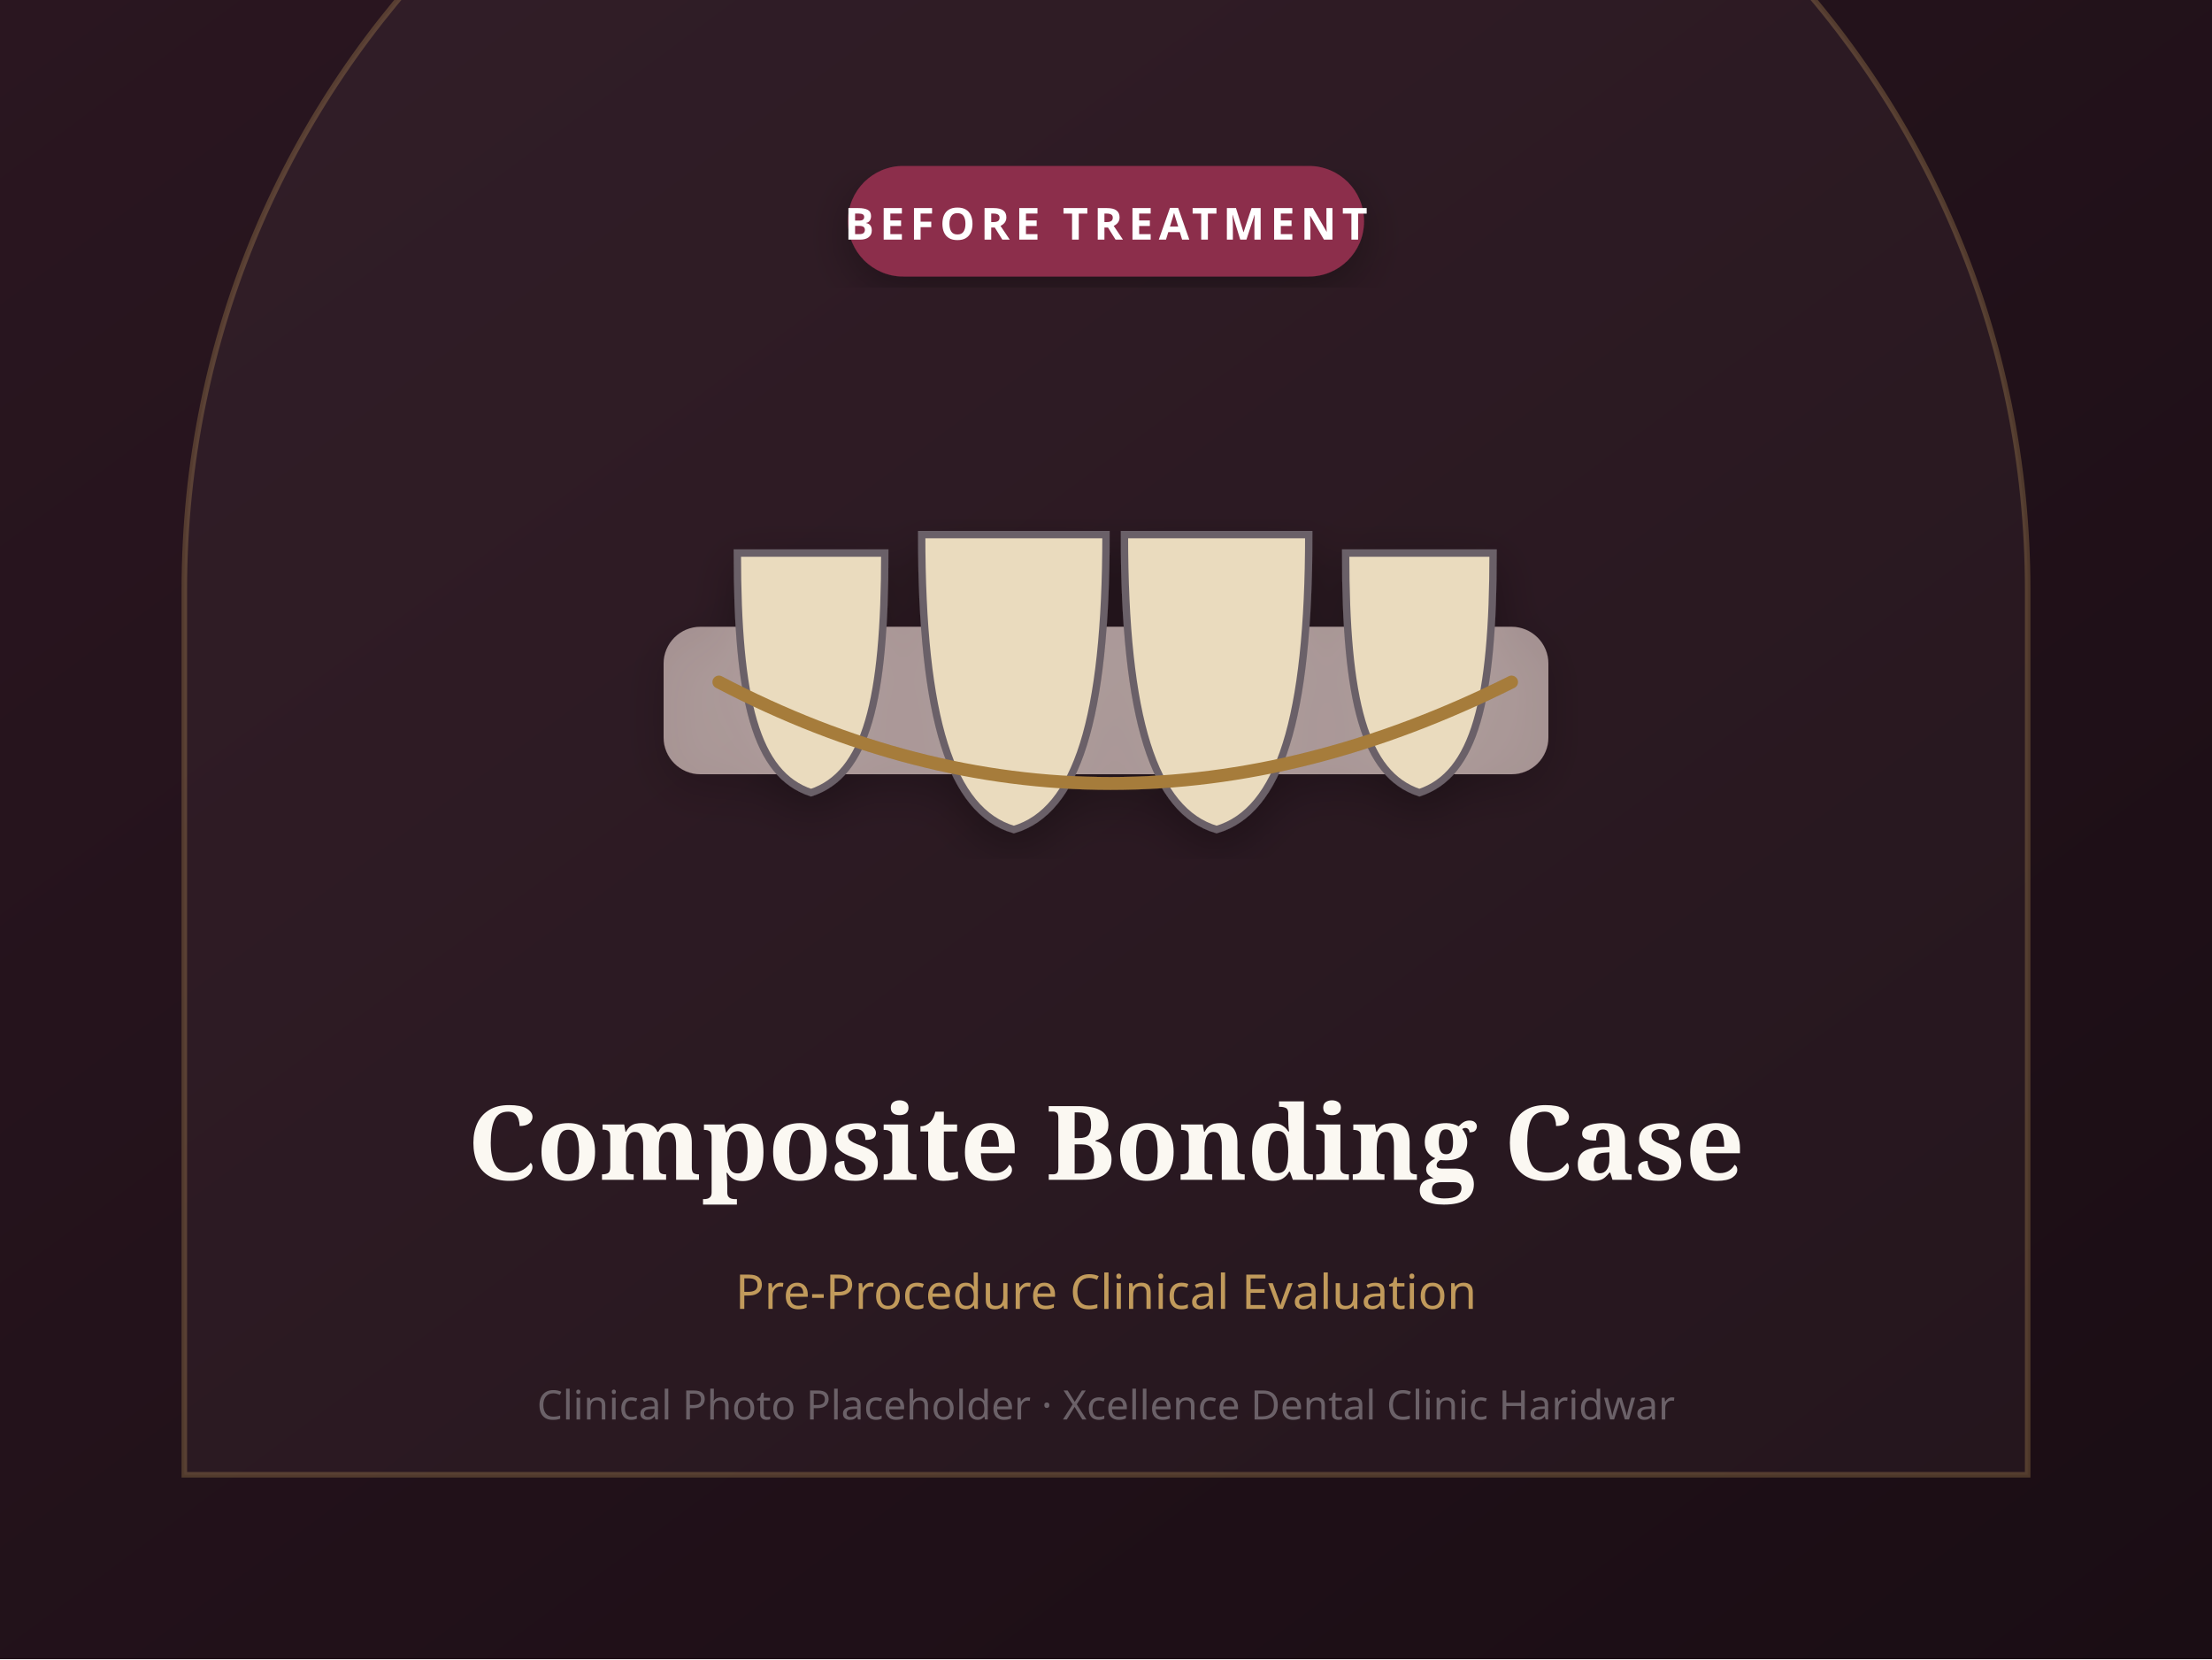
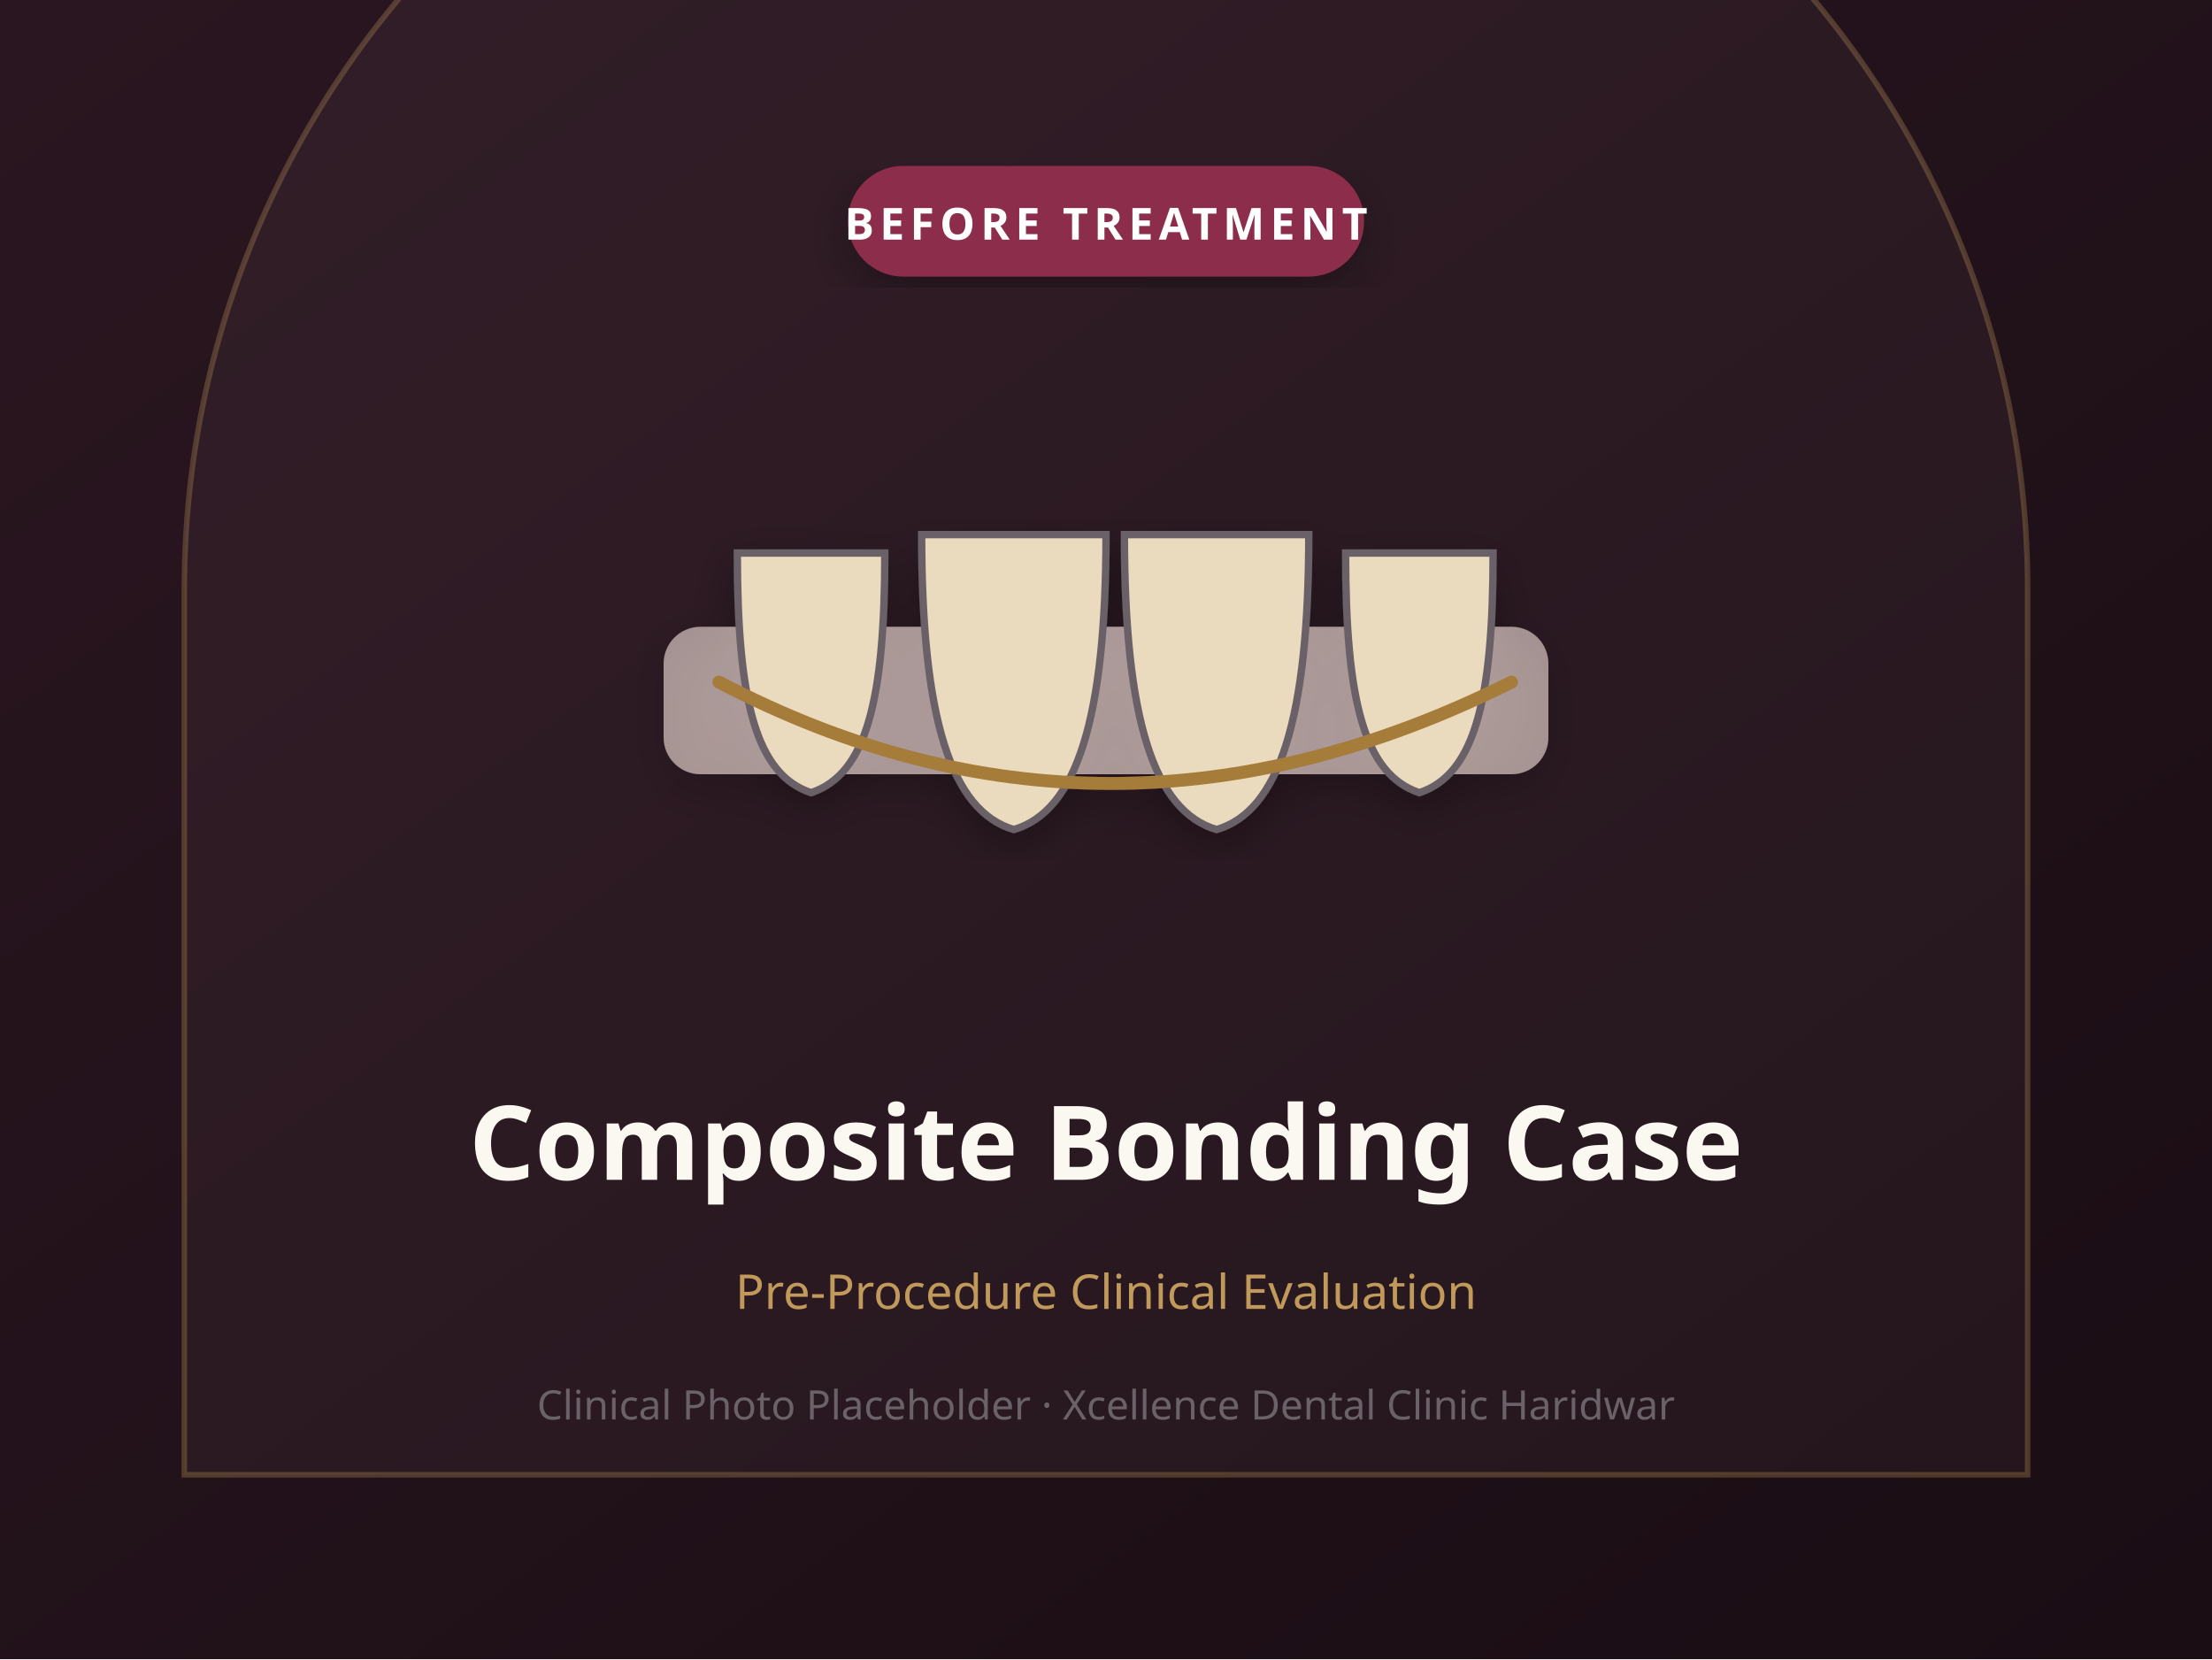
<svg xmlns="http://www.w3.org/2000/svg" viewBox="0 0 600 450" width="100%" height="100%">
  <defs>
    <linearGradient id="bg" x1="0%" y1="0%" x2="100%" y2="100%">
      <stop offset="0%" stop-color="#2A1620" />
      <stop offset="100%" stop-color="#1A0D14" />
    </linearGradient>
    <filter id="drop" x="-10%" y="-10%" width="120%" height="120%">
      <feDropShadow dx="0" dy="4" stdDeviation="6" flood-color="#000" flood-opacity="0.3" />
    </filter>
  </defs>
  <rect width="600" height="450" fill="url(#bg)" />
  <path d="M 50 400 L 50 160 A 250 250 0 0 1 550 160 L 550 400 Z" fill="#FBF8F2" fill-opacity="0.04" stroke="#C19A5B" stroke-width="1.5" stroke-opacity="0.3" />
  <rect x="230" y="45" width="140" height="30" rx="15" fill="#8C2F4B" filter="url(#drop)" />
  <text x="300" y="65" text-anchor="middle" fill="#FFFFFF" font-family="'Hanken Grotesk', sans-serif" font-size="12" font-weight="700" letter-spacing="1.5">BEFORE TREATMENT</text>
  <g transform="translate(180, 130)" filter="url(#drop)">
    <rect x="0" y="40" width="240" height="40" rx="10" fill="#F3DFDA" opacity="0.6" />
    <path d="M 20 20 C 20 60 25 80 40 85 C 55 80 60 60 60 20 Z" fill="#EADBBE" stroke="#6B6168" stroke-width="2" />
    <path d="M 70 15 C 70 65 78 90 95 95 C 112 90 120 65 120 15 Z" fill="#EADBBE" stroke="#6B6168" stroke-width="2" />
    <path d="M 125 15 C 125 65 133 90 150 95 C 167 90 175 65 175 15 Z" fill="#EADBBE" stroke="#6B6168" stroke-width="2" />
    <path d="M 185 20 C 185 60 190 80 205 85 C 220 80 225 60 225 20 Z" fill="#EADBBE" stroke="#6B6168" stroke-width="2" />
    <path d="M 15 55 Q 120 110 230 55" fill="none" stroke="#A67C3A" stroke-width="3.5" stroke-linecap="round" />
  </g>
-   <text x="300" y="320" text-anchor="middle" fill="#FBF8F2" font-family="'Instrument Serif', serif" font-size="28" font-weight="700">Composite Bonding Case</text>
+   <text x="300" y="320" text-anchor="middle" fill="#FBF8F2" font-family="'Plus Jakarta Sans', sans-serif" font-size="28" font-weight="700">Composite Bonding Case</text>
  <text x="300" y="355" text-anchor="middle" fill="#C19A5B" font-family="'Hanken Grotesk', sans-serif" font-size="13" font-weight="500">Pre-Procedure Clinical Evaluation</text>
  <text x="300" y="385" text-anchor="middle" fill="#6B6168" font-family="'Hanken Grotesk', sans-serif" font-size="11">Clinical Photo Placeholder · Xcellence Dental Clinic Haridwar</text>
</svg>
